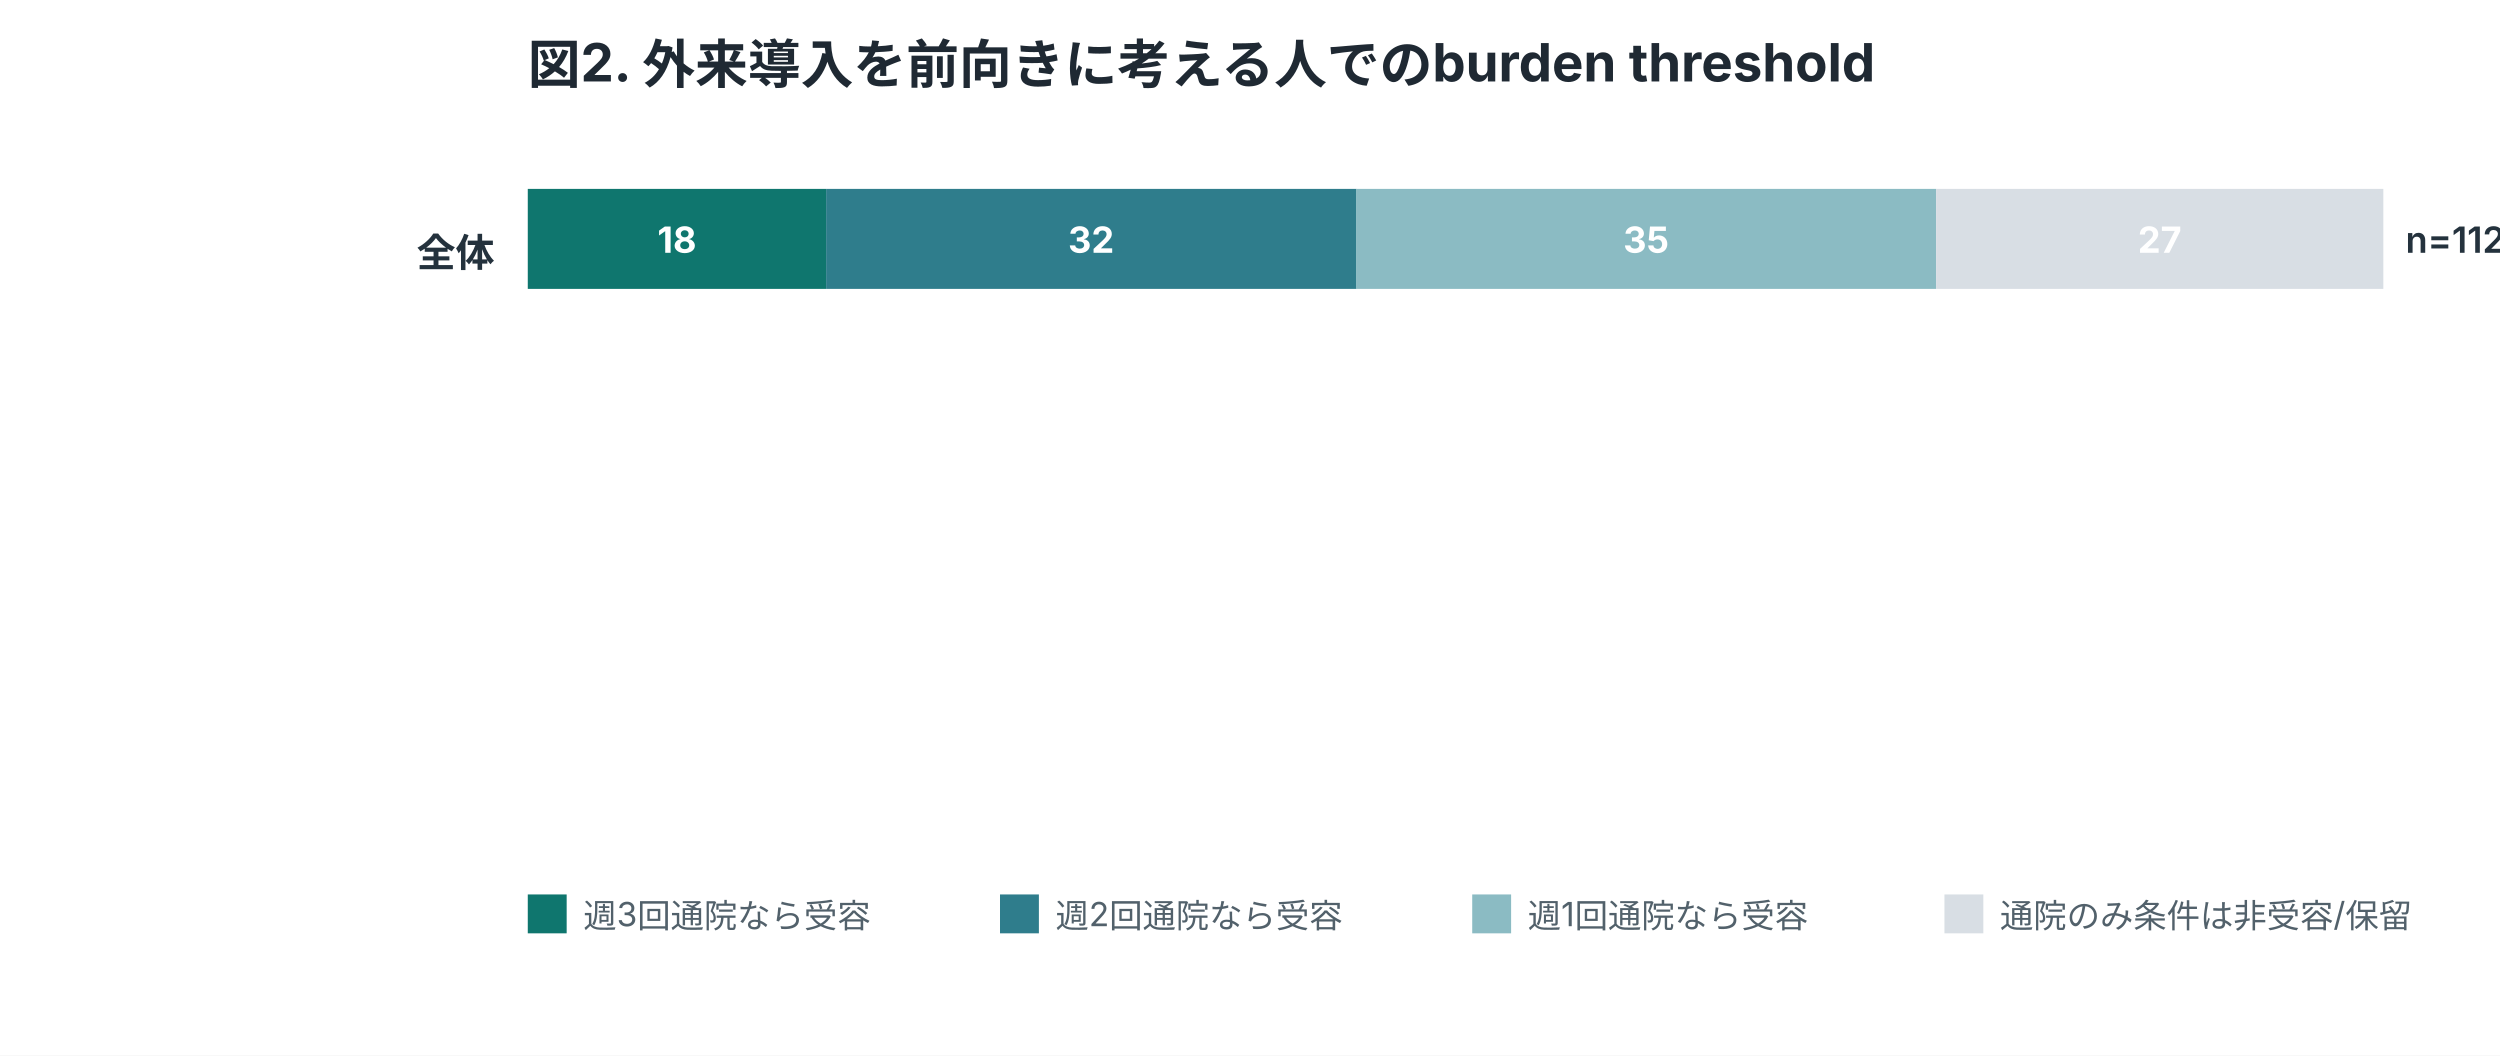
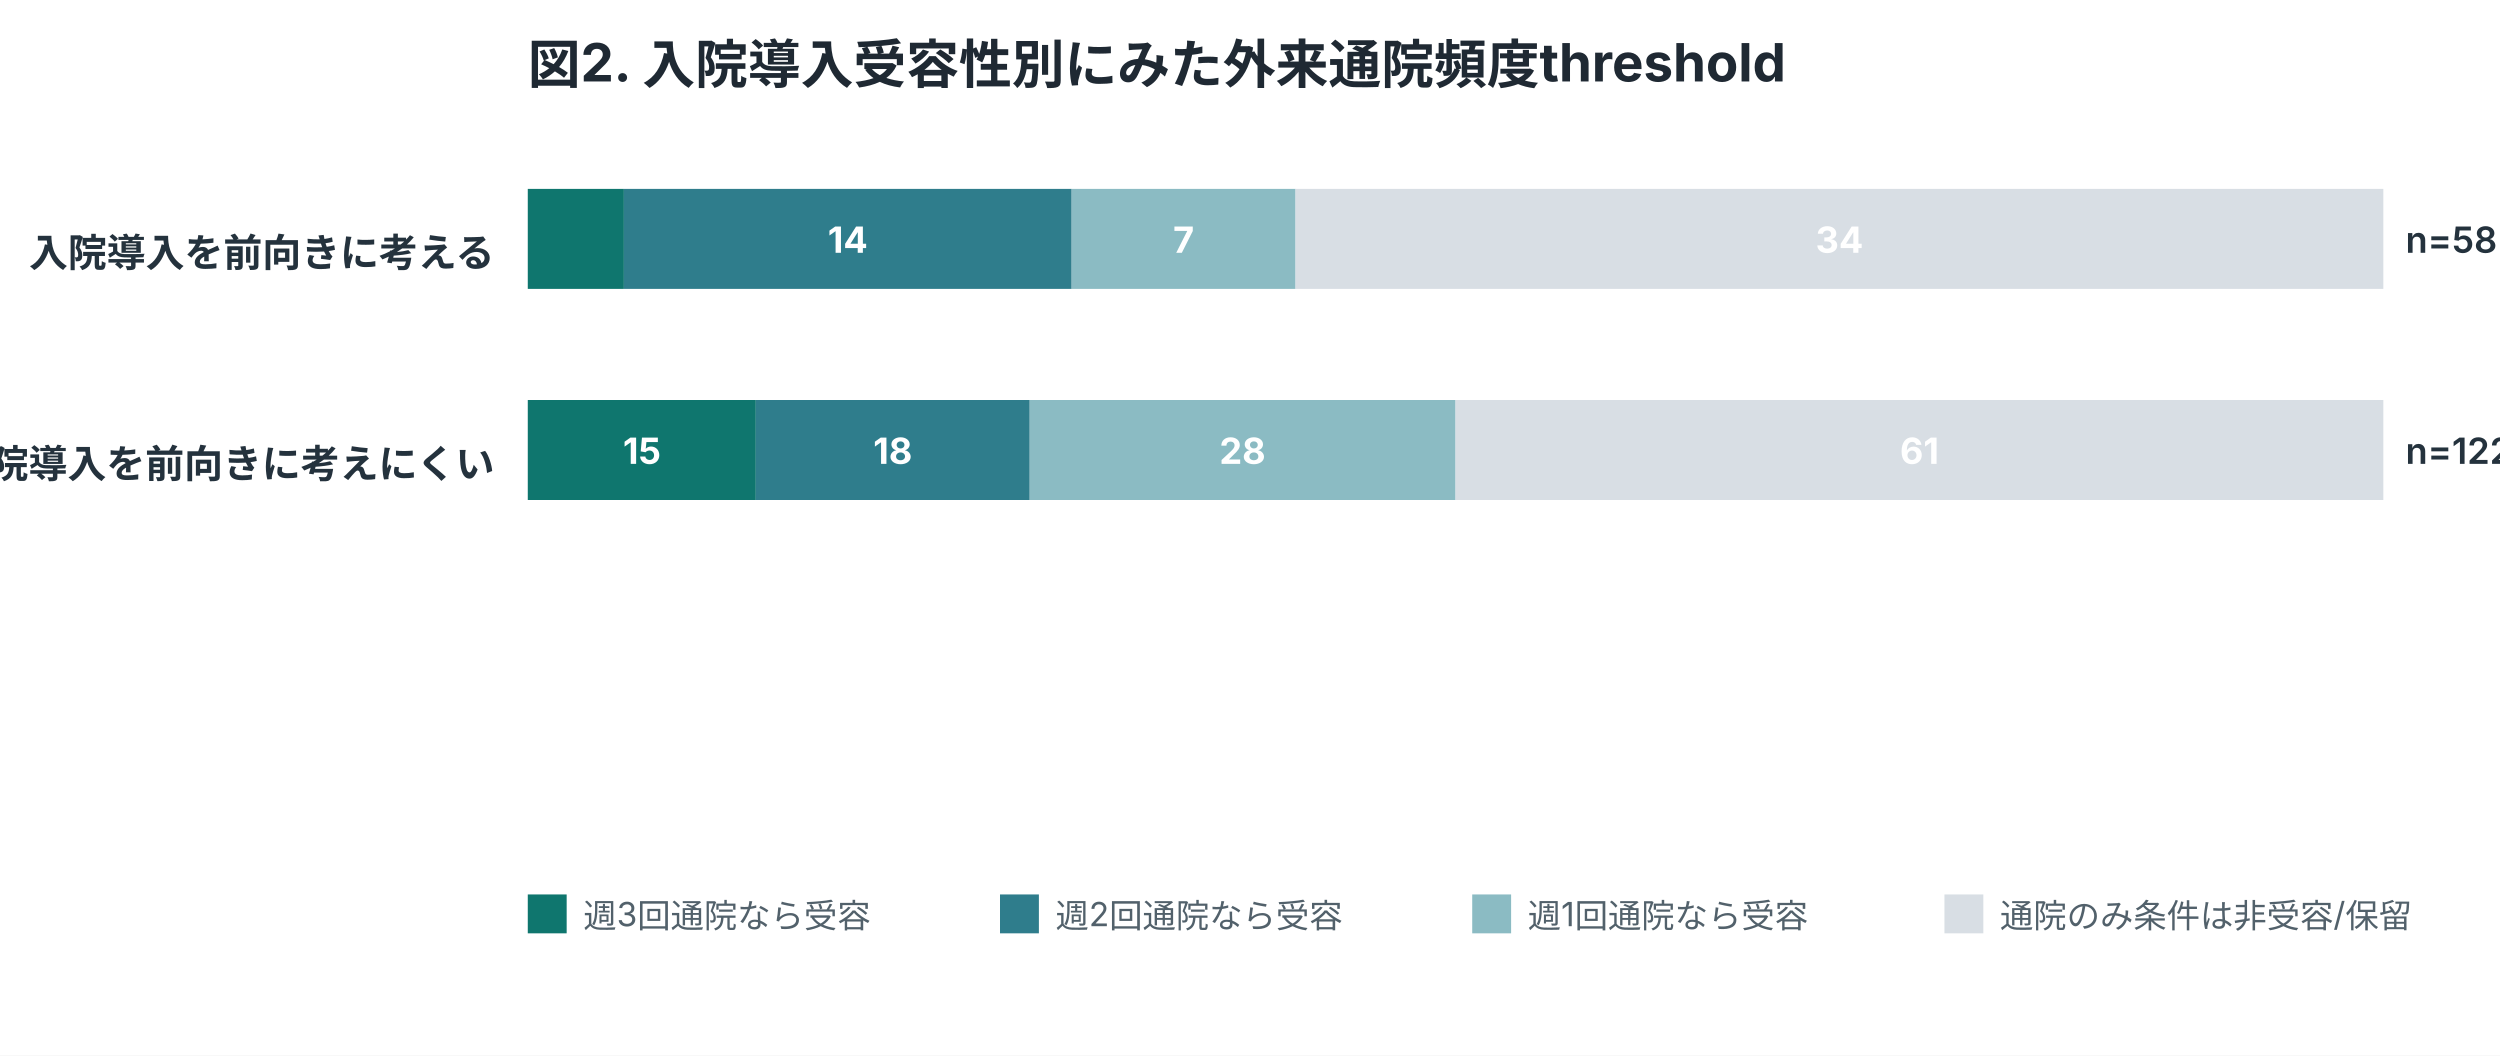
<svg xmlns="http://www.w3.org/2000/svg" width="900" height="380" viewBox="0 0 900 380" role="img">
  <style>
.title{font:700 19px -apple-system,BlinkMacSystemFont,"Segoe UI",sans-serif;fill:#1f2933}
.label{font:600 14px -apple-system,BlinkMacSystemFont,"Segoe UI",sans-serif;fill:#24323d}
.num{font:600 13px -apple-system,BlinkMacSystemFont,"Segoe UI",sans-serif;fill:#24323d}
.axis,.legend,.note{font:12px -apple-system,BlinkMacSystemFont,"Segoe UI",sans-serif;fill:#52616b}
.inside{font:700 13px -apple-system,BlinkMacSystemFont,"Segoe UI",sans-serif;fill:white}
.big{font:700 34px -apple-system,BlinkMacSystemFont,"Segoe UI",sans-serif;fill:#1f2933}
</style>
  <rect width="100%" height="100%" fill="white" />
-   <text x="190" y="30" class="title">図2. 外来導入を前向きに考える人でのburden threshold</text>
-   <text x="178" y="96" text-anchor="end" class="label">全体</text>
-   <rect x="190.0" y="68" width="107.4" height="36" fill="#0f766e" />
-   <text x="243.7" y="91" text-anchor="middle" class="inside">18</text>
-   <rect x="297.4" y="68" width="190.9" height="36" fill="#2f7d8c" />
-   <text x="392.8" y="91" text-anchor="middle" class="inside">32</text>
-   <rect x="488.2" y="68" width="208.8" height="36" fill="#8bbbc3" />
-   <text x="592.6" y="91" text-anchor="middle" class="inside">35</text>
-   <rect x="697.0" y="68" width="161.0" height="36" fill="#d8dee4" />
-   <text x="777.5" y="91" text-anchor="middle" class="inside">27</text>
-   <text x="866" y="91" class="num">n=112</text>
+   <text x="190" y="30" class="title">図2. 入院導入受容性別にみた外来通院頻度threshold</text>
+   <text x="178" y="96" text-anchor="end" class="label">入院導入を前向きに考える</text>
+   <rect x="190.0" y="68" width="34.6" height="36" fill="#0f766e" />
+   <rect x="224.6" y="68" width="161.2" height="36" fill="#2f7d8c" />
+   <text x="305.2" y="91" text-anchor="middle" class="inside">14</text>
+   <rect x="385.8" y="68" width="80.6" height="36" fill="#8bbbc3" />
+   <text x="426.1" y="91" text-anchor="middle" class="inside">7</text>
+   <rect x="466.4" y="68" width="391.6" height="36" fill="#d8dee4" />
+   <text x="662.2" y="91" text-anchor="middle" class="inside">34</text>
+   <text x="866" y="91" class="num">n=58</text>
+   <text x="178" y="172" text-anchor="end" class="label">入院導入を前向きに考えにくい</text>
+   <rect x="190.0" y="144" width="82.1" height="36" fill="#0f766e" />
+   <text x="231.1" y="167" text-anchor="middle" class="inside">15</text>
+   <rect x="272.1" y="144" width="98.6" height="36" fill="#2f7d8c" />
+   <text x="321.4" y="167" text-anchor="middle" class="inside">18</text>
+   <rect x="370.7" y="144" width="153.3" height="36" fill="#8bbbc3" />
+   <text x="447.3" y="167" text-anchor="middle" class="inside">28</text>
+   <rect x="524.0" y="144" width="334.0" height="36" fill="#d8dee4" />
+   <text x="691.0" y="167" text-anchor="middle" class="inside">61</text>
+   <text x="866" y="167" class="num">n=122</text>
  <rect x="190" y="322" width="14" height="14" fill="#0f766e" />
  <text x="210" y="334" class="legend">週3回通院なら受容</text>
  <rect x="360" y="322" width="14" height="14" fill="#2f7d8c" />
  <text x="380" y="334" class="legend">週2回通院なら受容</text>
  <rect x="530" y="322" width="14" height="14" fill="#8bbbc3" />
  <text x="550" y="334" class="legend">週1回通院なら受容</text>
  <rect x="700" y="322" width="14" height="14" fill="#d8dee4" />
  <text x="720" y="334" class="legend">通院のみ条件は非受容/保留</text>
</svg>
